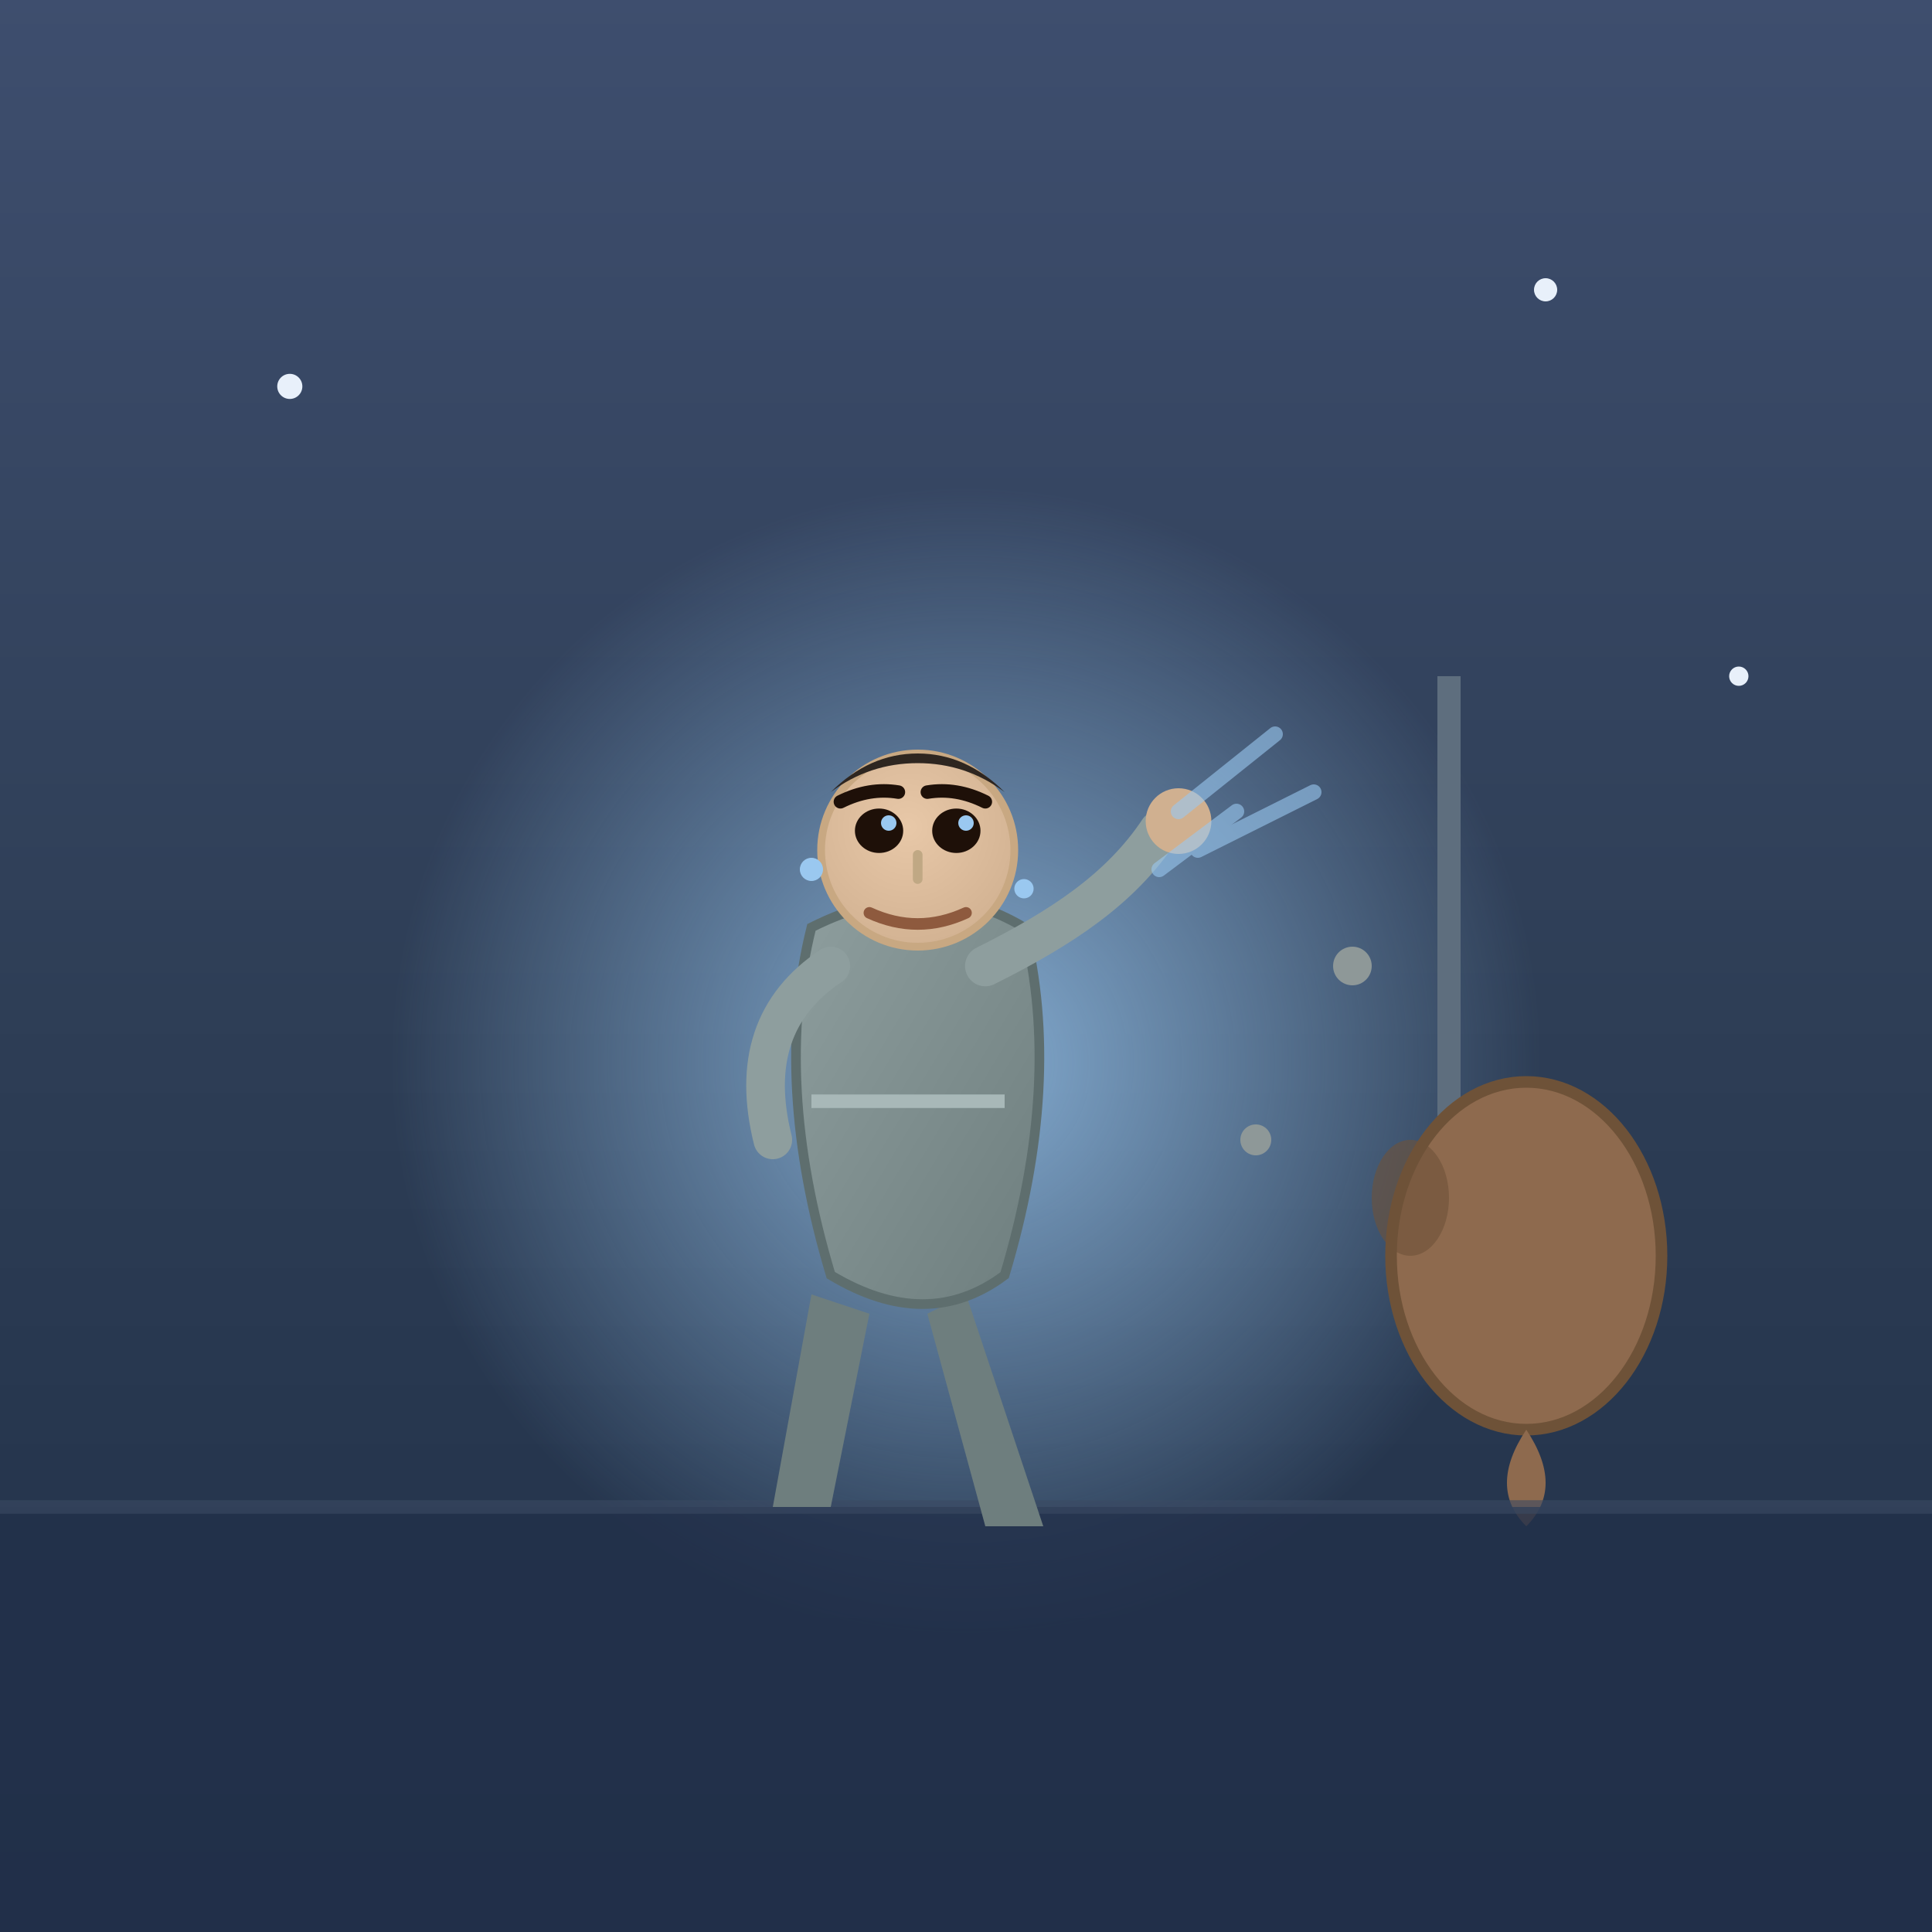
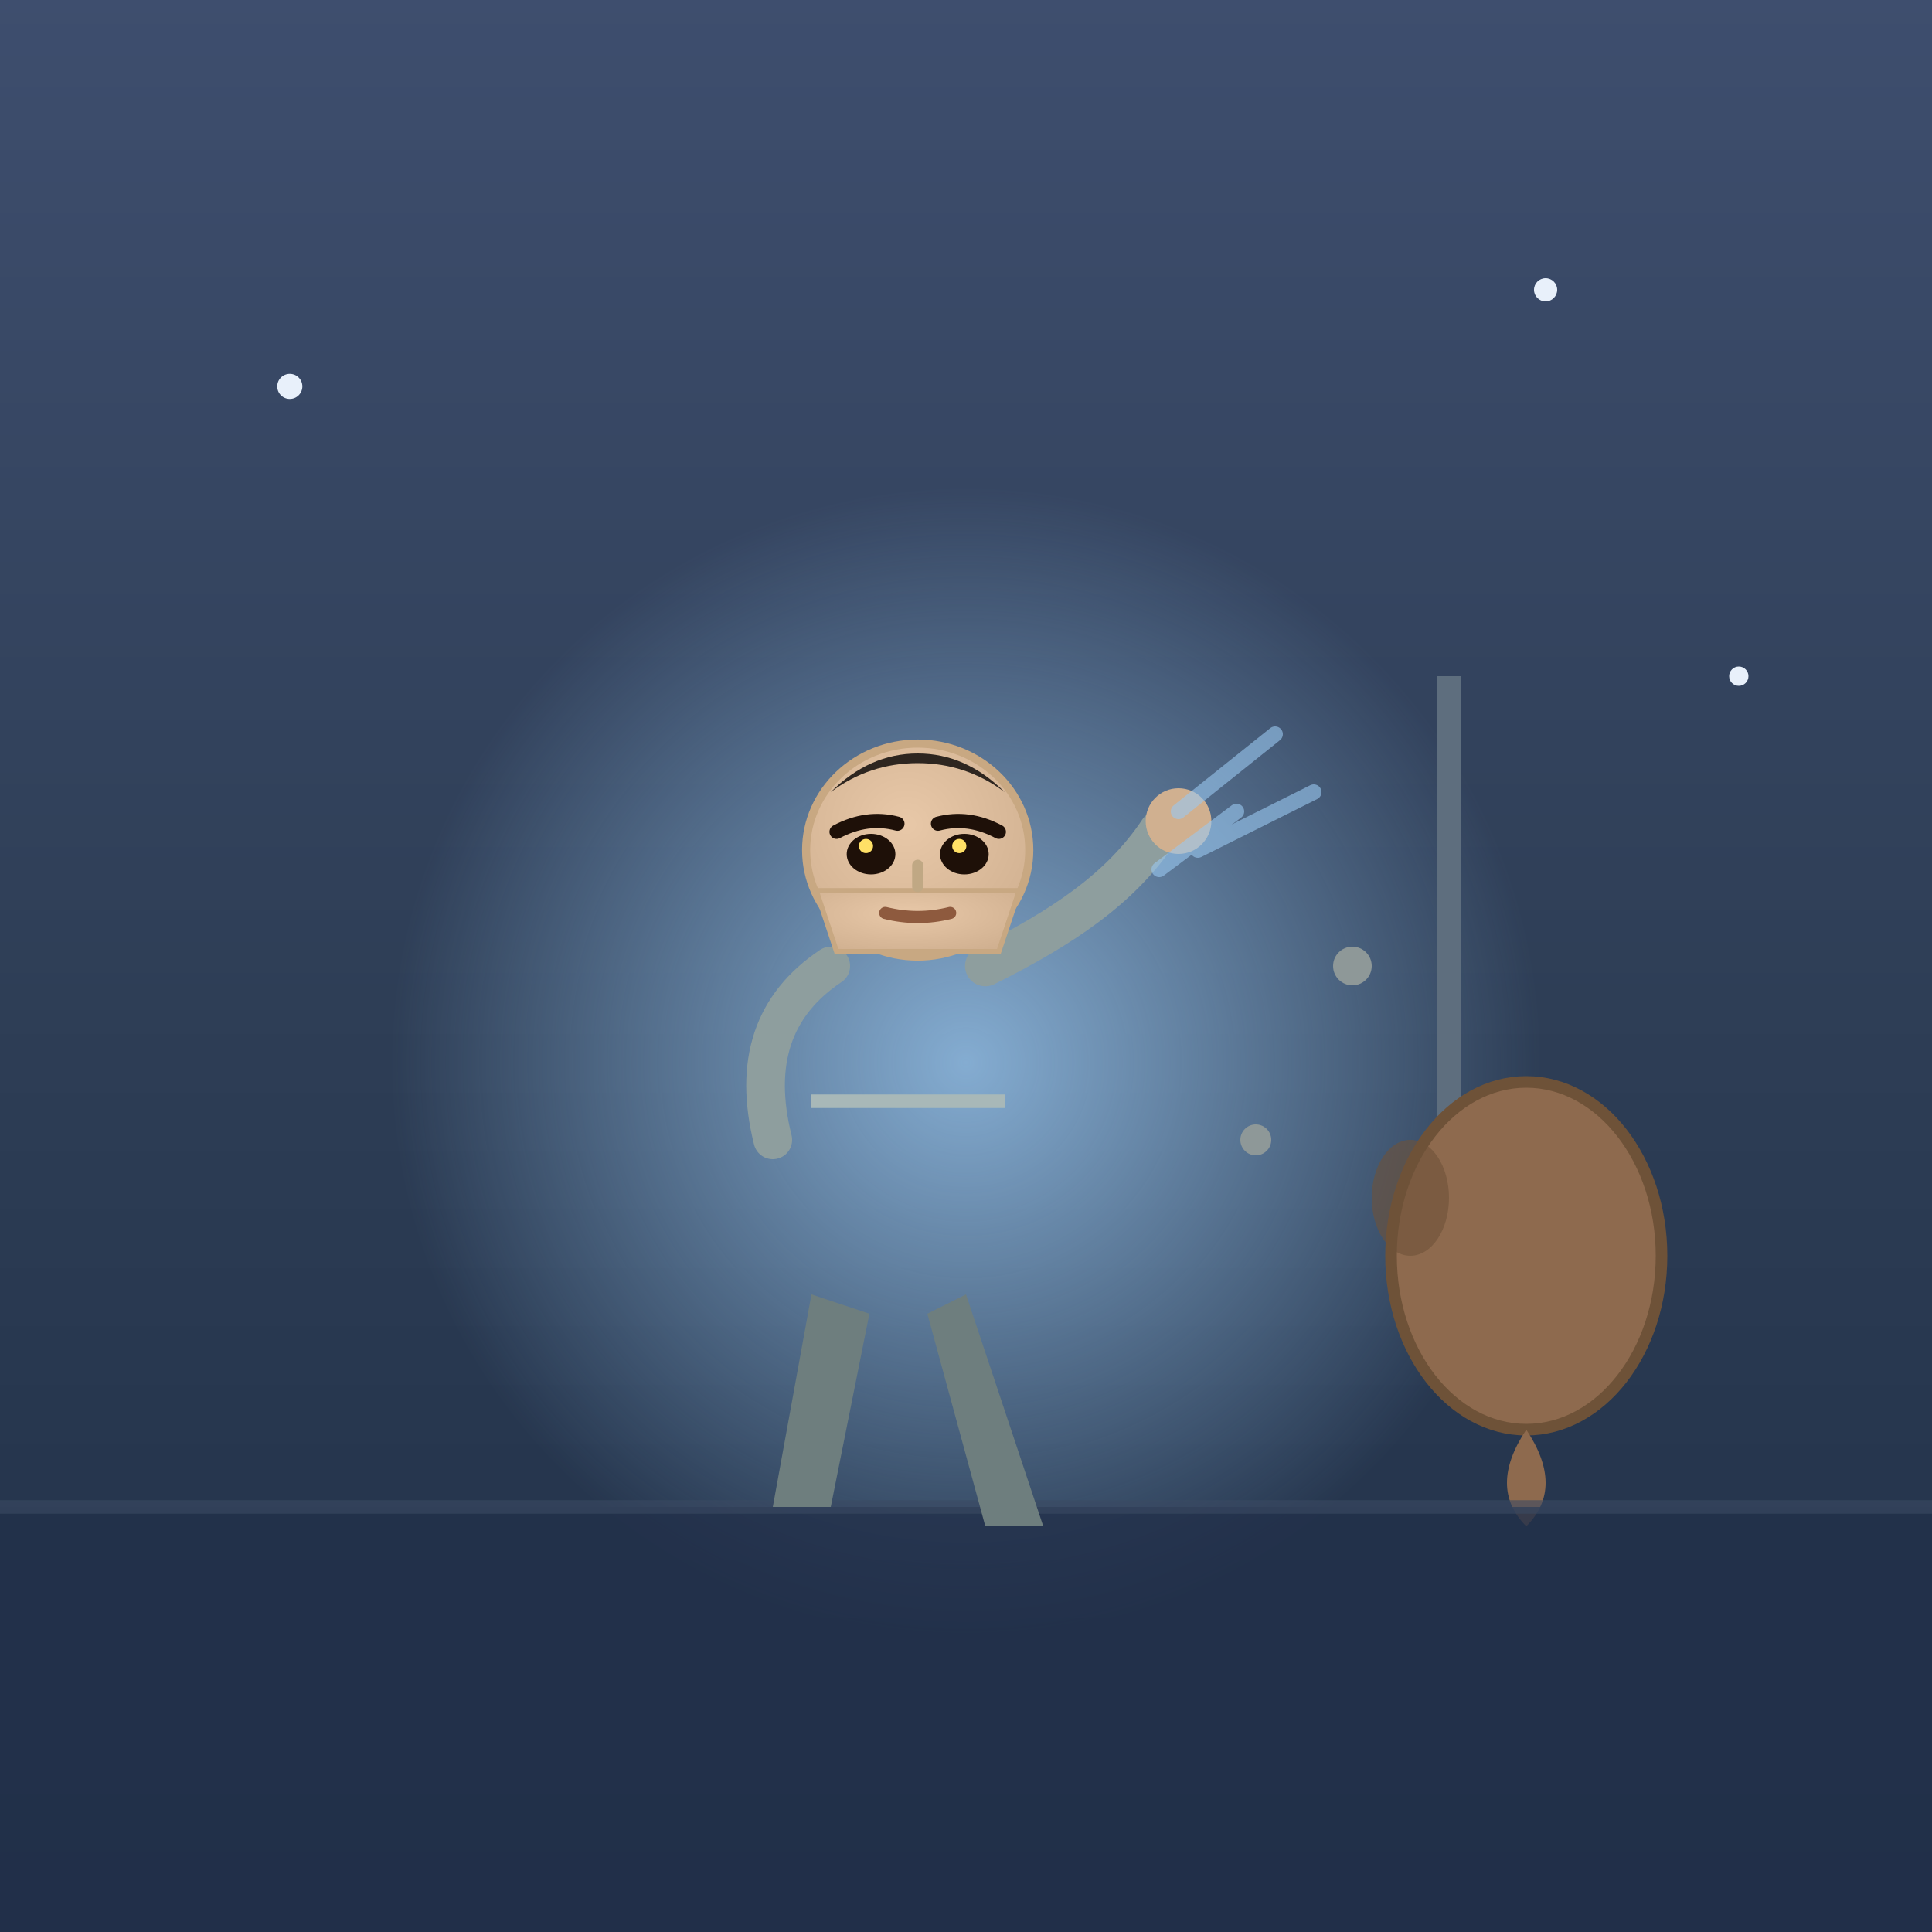
<svg xmlns="http://www.w3.org/2000/svg" viewBox="0 0 200 200" role="img" aria-label="狮子座·艾奥里亚·二阶·光速之拳·拳影如雷碎石">
  <defs>
    <linearGradient id="bg" x1="0" y1="0" x2="0" y2="1">
      <stop offset="0%" stop-color="#3E4E6E" />
      <stop offset="52%" stop-color="#2E3E56" />
      <stop offset="100%" stop-color="#1E2E46" />
    </linearGradient>
    <radialGradient id="bolt" cx="50%" cy="50%" r="50%">
      <stop offset="0%" stop-color="#9AC8F0" stop-opacity="0.8" />
      <stop offset="100%" stop-color="#9AC8F0" stop-opacity="0" />
    </radialGradient>
    <radialGradient id="glow" cx="50%" cy="36%" r="50%">
      <stop offset="0%" stop-color="#FFF7E0" stop-opacity="0.5" />
      <stop offset="100%" stop-color="#FFF7E0" stop-opacity="0" />
    </radialGradient>
    <linearGradient id="robe" x1="0" y1="0" x2="1" y2="1">
      <stop offset="0%" stop-color="#8E9E9E" />
      <stop offset="100%" stop-color="#6E7E7E" />
    </linearGradient>
    <radialGradient id="skin" cx="45%" cy="38%" r="70%">
      <stop offset="0%" stop-color="#E8C8A8" />
      <stop offset="100%" stop-color="#D0B090" />
    </radialGradient>
+     <g id="leo-face">
+       <ellipse cx="0" cy="0" rx="11" ry="10.5" fill="url(#skin)" stroke="#C8A882" stroke-width="0.8" />
+       <path d="M -10 4 L 10 4 L 8 10 L -8 10 Z" fill="url(#skin)" stroke="#C8A882" stroke-width="0.5" />
+       <path d="M -8 -1.8 Q -5 -3.4 -2 -2.6 M 8 -1.8 Q 5 -3.4 2 -2.6" stroke="#1E1008" stroke-width="1.4" stroke-linecap="round" fill="none" />
+       <ellipse cx="-4.6" cy="0.4" rx="2.4" ry="2" fill="#1E1008" />
+       <ellipse cx="4.6" cy="0.4" rx="2.4" ry="2" fill="#1E1008" />
+       <circle cx="-5.1" cy="-0.4" r="0.7" fill="#FFE066" />
+       <circle cx="4.1" cy="-0.4" r="0.7" fill="#FFE066" />
+       <path d="M 0 1.5 L 0 3.6" stroke="#C0A884" stroke-width="1.1" stroke-linecap="round" />
+       <path d="M -3.2 6.2 Q 0 7 3.2 6.2" fill="none" stroke="#8E5A3E" stroke-width="1.2" stroke-linecap="round" />
+     </g>
  </defs>
  <rect width="200" height="200" fill="url(#bg)" />
  <g fill="#E8F0FA">
    <circle cx="30" cy="40" r="1.3" />
    <circle cx="160" cy="30" r="1.2" />
    <circle cx="180" cy="70" r="1" />
  </g>
  <circle cx="100" cy="110" r="60" fill="url(#bolt)">
    <animate attributeName="opacity" values="0.8;0.4;0.8" dur="2.4s" repeatCount="indefinite" />
  </circle>
  <g>
    <path d="M 150 70 L 150 120" stroke="#5E6E7E" stroke-width="2.4" />
    <ellipse cx="158" cy="130" rx="14" ry="18" fill="#8E6A4E" stroke="#6E5238" stroke-width="1.2" />
    <path d="M 158 148 Q 154 154 158 158 Q 162 154 158 148 Z" fill="#8E6A4E" />
    <ellipse cx="146" cy="124" rx="4" ry="6" fill="#6E5238" opacity="0.6">
      <animate attributeName="opacity" values="0.6;0.3;0.6" dur="1.6s" repeatCount="indefinite" />
    </ellipse>
  </g>
  <g fill="#8E9898">
    <circle cx="140" cy="100" r="2">
      <animate attributeName="cy" values="100;92;100" dur="1.6s" repeatCount="indefinite" />
    </circle>
    <circle cx="130" cy="118" r="1.6">
      <animate attributeName="cy" values="118;110;118" dur="1.9s" repeatCount="indefinite" />
    </circle>
  </g>
  <path d="M 0 156 L 200 156 L 200 200 L 0 200 Z" fill="#22304A" opacity="0.8" />
  <path d="M 0 156 L 200 156" stroke="#3A4A62" stroke-width="1.4" opacity="0.6" />
  <path d="M 84 134 L 80 156 L 86 156 L 90 136 Z" fill="#6E7E7E" />
  <path d="M 100 134 L 108 158 L 102 158 L 96 136 Z" fill="#6E7E7E" />
-   <path d="M 84 96 Q 80 112 86 132 Q 96 138 104 132 Q 110 112 106 96 Q 96 90 84 96 Z" fill="url(#robe)" stroke="#5E6E6E" stroke-width="1" />
  <path d="M 84 114 L 104 114" stroke="#A8B8B8" stroke-width="1.4" />
-   <circle cx="95" cy="88" r="10" fill="url(#skin)" stroke="#C8A882" stroke-width="0.8" />
-   <path d="M 86 82 Q 90 78 95 78 Q 100 78 104 82 Q 100 79 95 79 Q 90 79 86 82 Z" fill="#2E2620" />
-   <path d="M 87 83 Q 90 81.5 93 82 M 96 82 Q 99 81.5 102 83" stroke="#1E1008" stroke-width="1.4" stroke-linecap="round" fill="none" />
-   <ellipse cx="91" cy="86" rx="2.5" ry="2.3" fill="#1E1008" />
-   <ellipse cx="99" cy="86" rx="2.5" ry="2.3" fill="#1E1008" />
-   <circle cx="92" cy="85.2" r="0.8" fill="#9AC8F0" />
-   <circle cx="100" cy="85.2" r="0.8" fill="#9AC8F0" />
-   <path d="M 95 88.5 L 95 91" stroke="#C0A884" stroke-width="1" stroke-linecap="round" />
-   <path d="M 90 94.5 Q 95 96.8 100 94.5" fill="none" stroke="#8E5A3E" stroke-width="1.2" stroke-linecap="round" />
  <path d="M 86 100 C 80 104 78 110 80 118" fill="none" stroke="#8E9E9E" stroke-width="4" stroke-linecap="round" />
  <g>
    <animateTransform attributeName="transform" type="rotate" values="-6 102 100;4 102 100;-6 102 100" dur="1.4s" repeatCount="indefinite" />
    <path d="M 102 100 C 110 96 116 92 120 86" fill="none" stroke="#8E9E9E" stroke-width="4.2" stroke-linecap="round" />
    <circle cx="122" cy="85" r="3.4" fill="#D0B090" />
    <g stroke="#9AC8F0" stroke-width="1.6" opacity="0.6" stroke-linecap="round">
      <path d="M 122 84 L 132 76">
        <animate attributeName="opacity" values="0.6;0.15;0.6" dur="1.4s" repeatCount="indefinite" />
      </path>
      <path d="M 124 88 L 136 82">
        <animate attributeName="opacity" values="0.5;0.12;0.5" dur="1.8s" repeatCount="indefinite" />
      </path>
      <path d="M 120 90 L 128 84">
        <animate attributeName="opacity" values="0.4;0.1;0.4" dur="2.2s" repeatCount="indefinite" />
      </path>
    </g>
  </g>
  <g fill="#9AC8F0">
-     <circle cx="84" cy="90" r="1.2">
-       <animate attributeName="cy" values="90;93;90" dur="1.8s" repeatCount="indefinite" />
-     </circle>
-     <circle cx="106" cy="92" r="1">
-       <animate attributeName="cy" values="92;95;92" dur="2s" repeatCount="indefinite" />
-     </circle>
  </g>
  <g fill="#9AC8F0">
    <circle cx="44" cy="104">
      <animate attributeName="cy" values="104;94;104" dur="3.2s" repeatCount="indefinite" />
      <animate attributeName="opacity" values="0.6;0.15;0.6" dur="3.2s" repeatCount="indefinite" />
    </circle>
    <circle cx="150" cy="84">
      <animate attributeName="cy" values="84;74;84" dur="3.6s" repeatCount="indefinite" />
      <animate attributeName="opacity" values="0.5;0.12;0.5" dur="3.6s" repeatCount="indefinite" />
    </circle>
  </g>
+   <use href="#leo-face" transform="translate(95,88) scale(1.05)" />
+   <path d="M 86 82 Q 90 78 95 78 Q 100 78 104 82 Q 100 79 95 79 Q 90 79 86 82 Z" fill="#2E2620" />
</svg>
